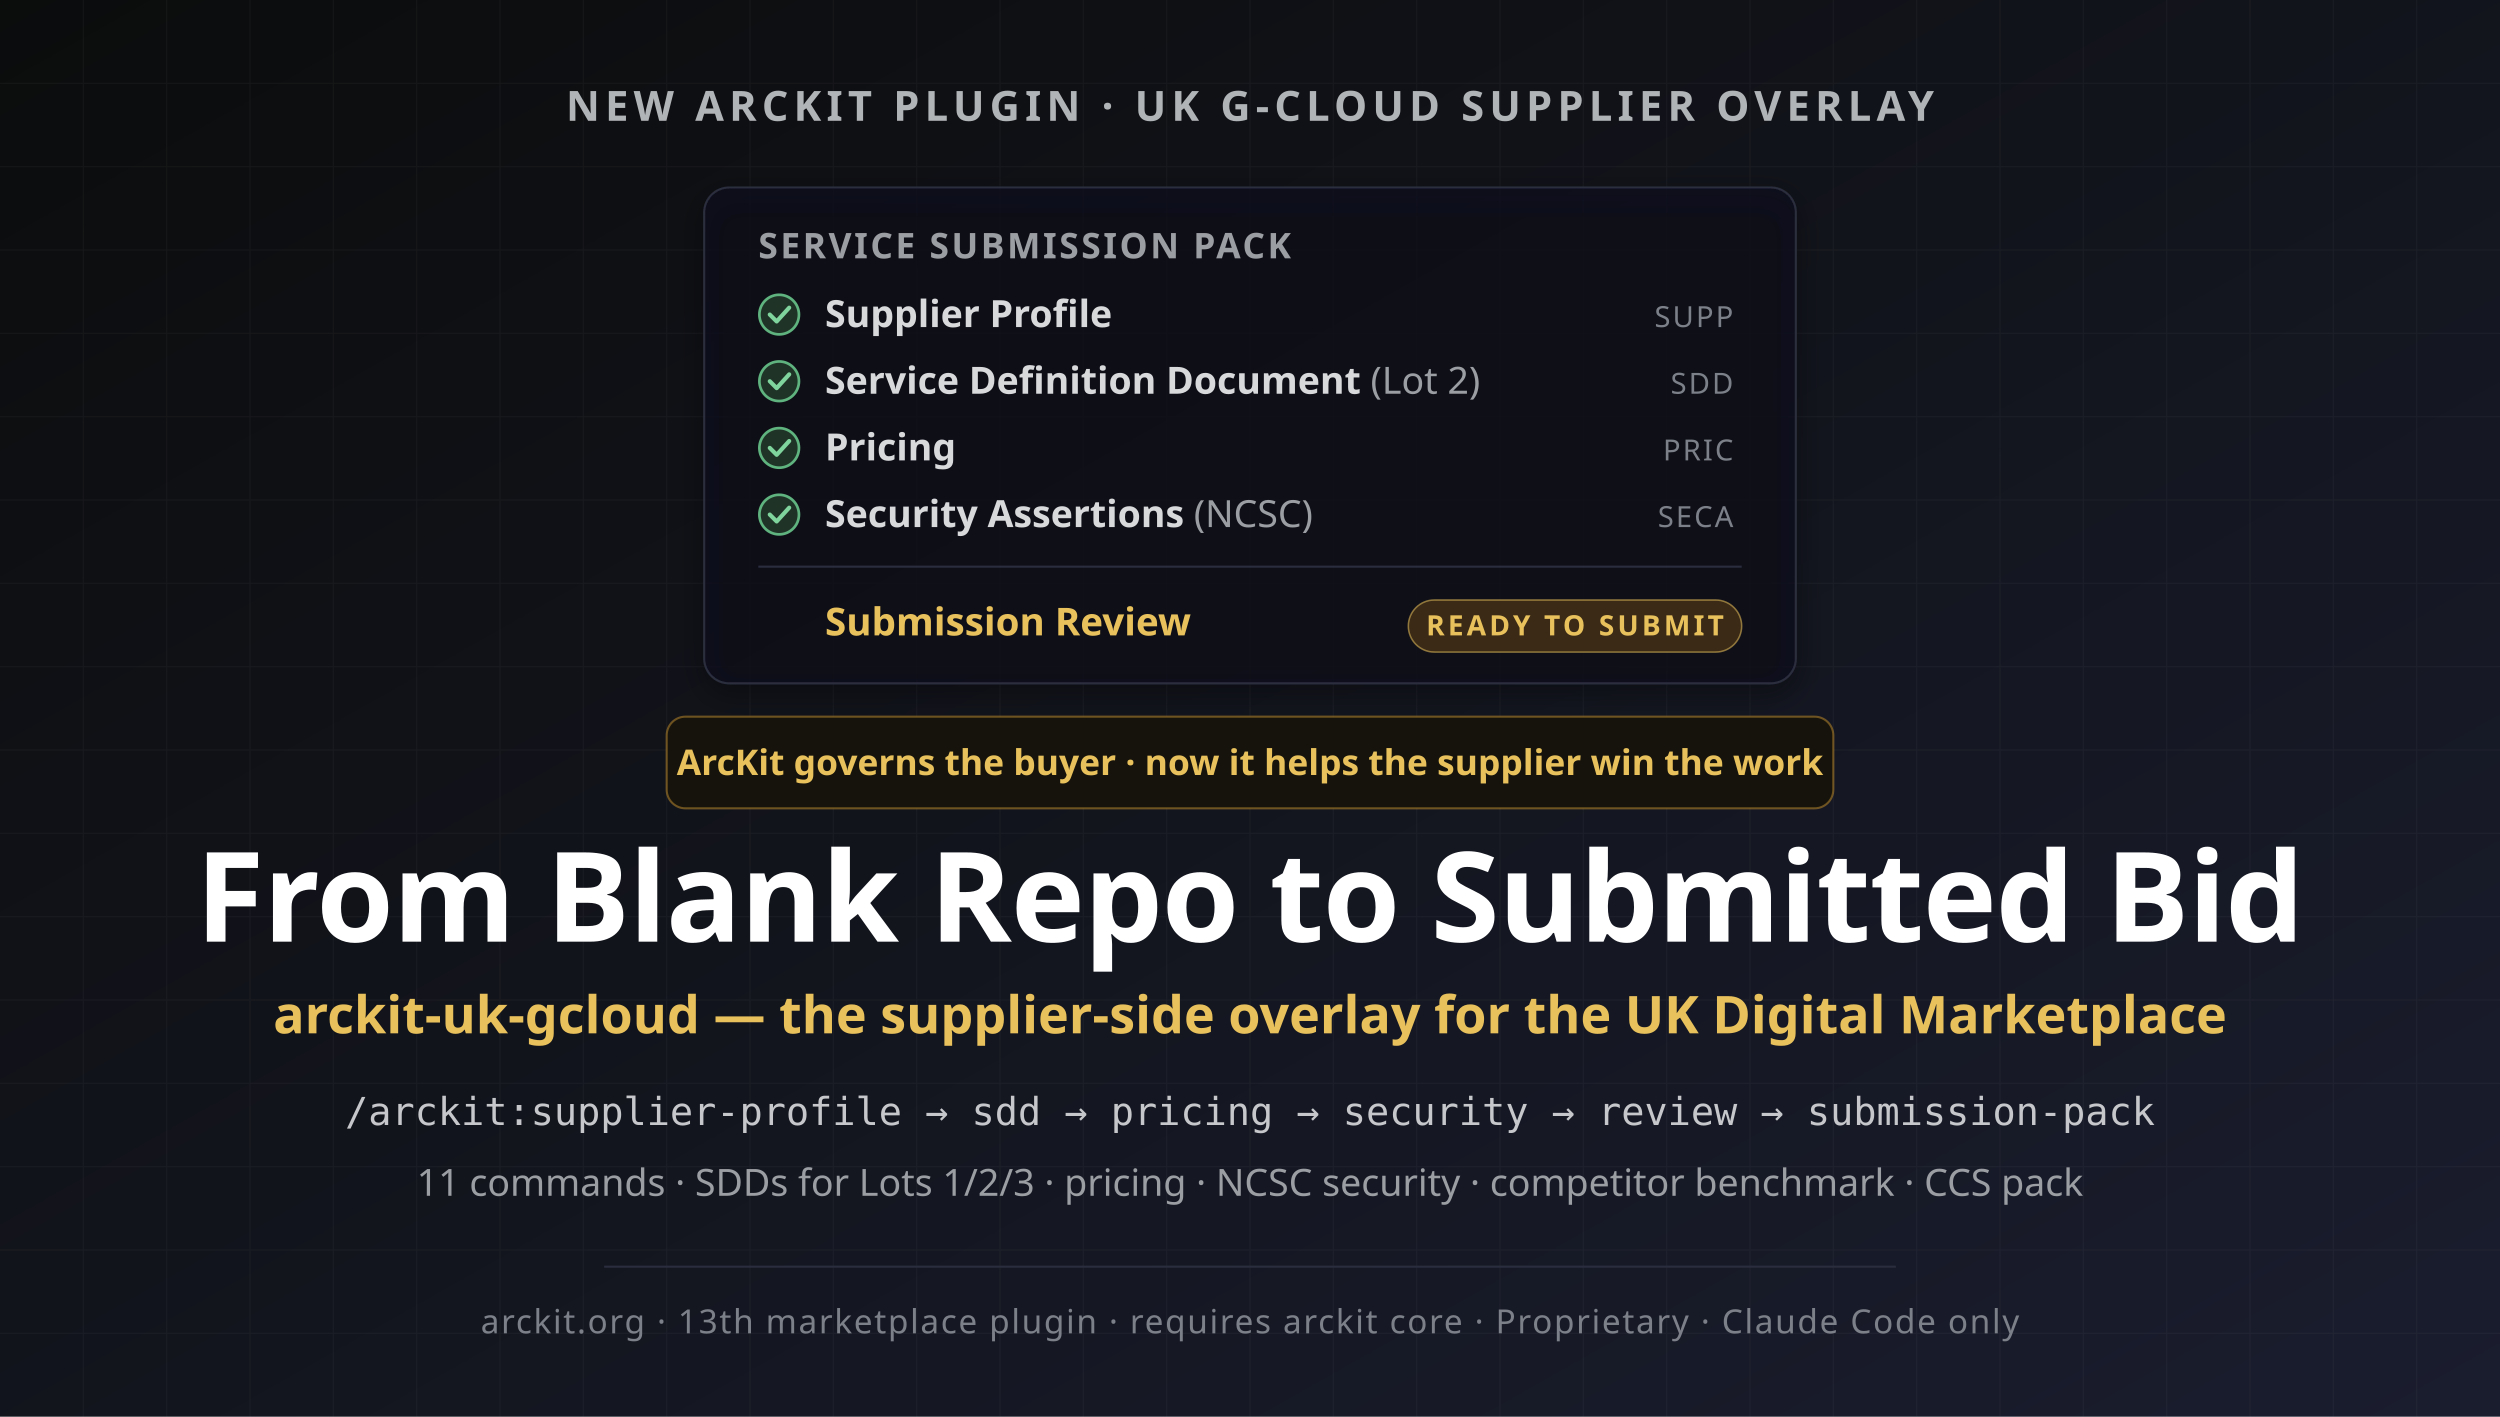
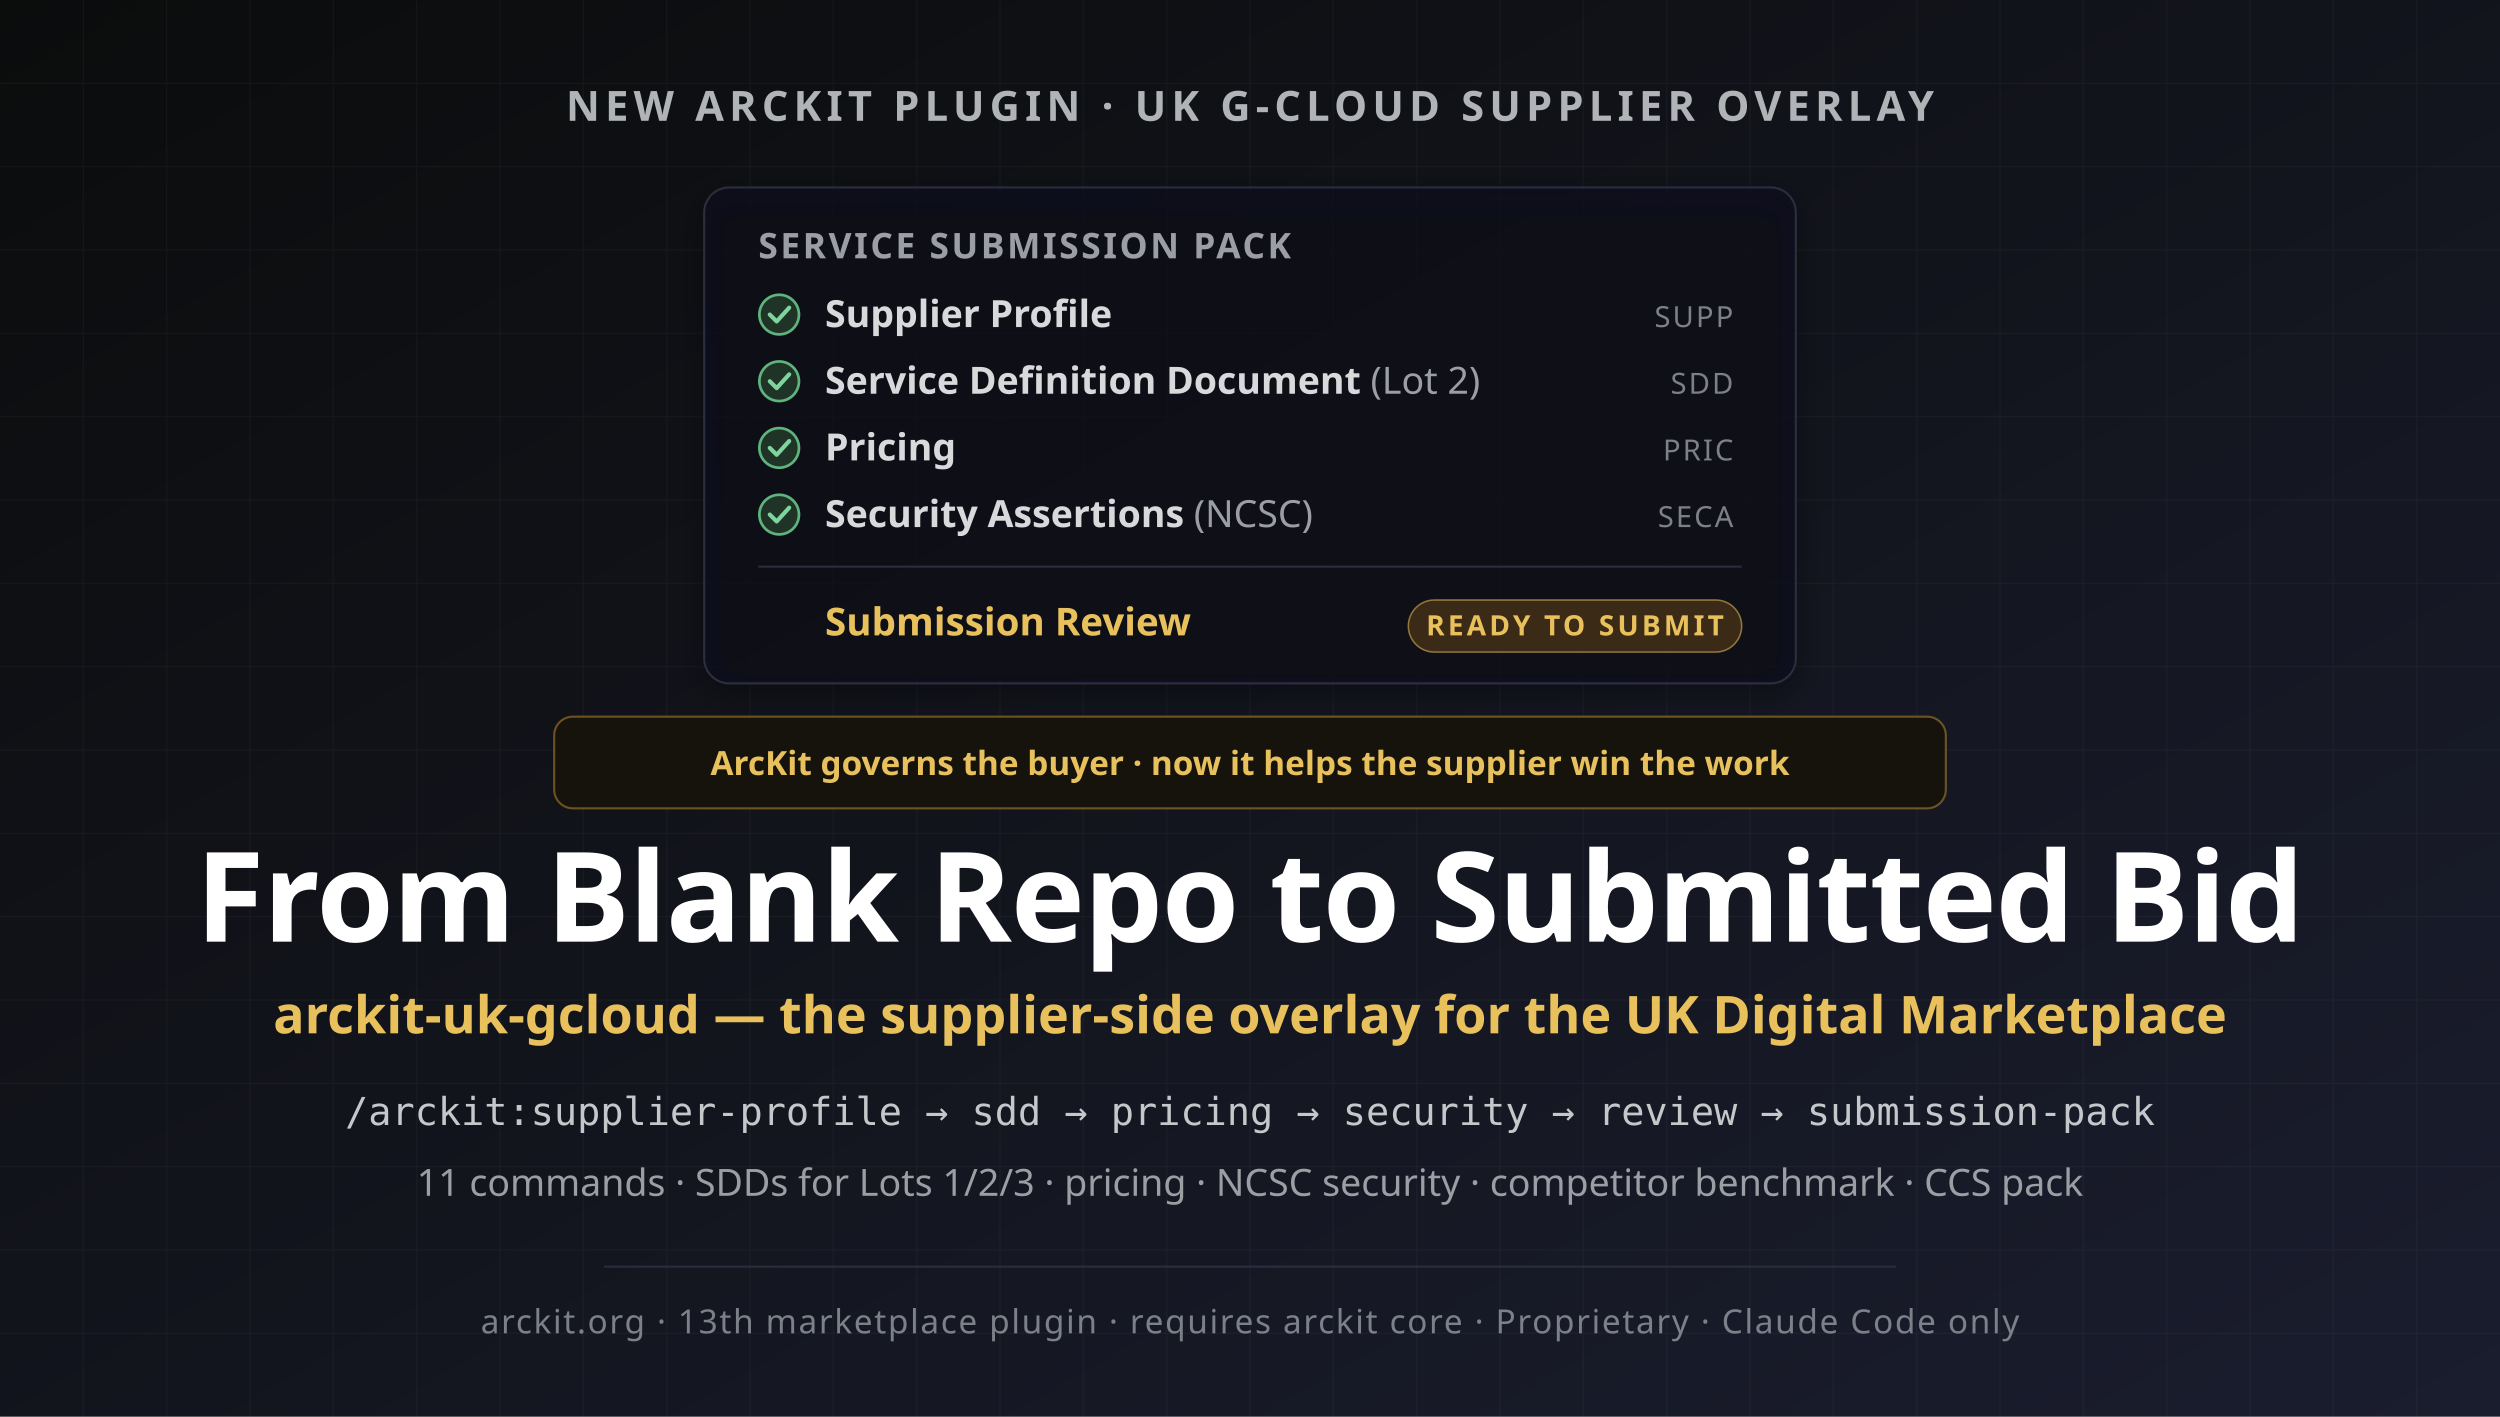
<svg xmlns="http://www.w3.org/2000/svg" viewBox="0 0 1200 680" font-family="'Segoe UI', system-ui, -apple-system, sans-serif">
  <defs>
    <linearGradient id="bg" x1="0%" y1="0%" x2="100%" y2="100%">
      <stop offset="0%" style="stop-color:#0b0c0c" />
      <stop offset="100%" style="stop-color:#1a1d2e" />
    </linearGradient>
    <linearGradient id="goldBar" x1="0%" y1="0%" x2="100%" y2="0%">
      <stop offset="0%" style="stop-color:#c8932f" />
      <stop offset="100%" style="stop-color:#e8c15c" />
    </linearGradient>
    <filter id="panelShadow" x="-10%" y="-10%" width="120%" height="120%">
      <feGaussianBlur in="SourceAlpha" stdDeviation="7" />
      <feOffset dx="0" dy="5" result="offsetblur" />
      <feComponentTransfer>
        <feFuncA type="linear" slope="0.45" />
      </feComponentTransfer>
      <feMerge>
        <feMergeNode />
        <feMergeNode in="SourceGraphic" />
      </feMerge>
    </filter>
  </defs>
  <rect width="1200" height="680" fill="url(#bg)" />
  <g opacity="0.04" stroke="#f0f0f0" stroke-width="0.5">
    <g>
      <line x1="40" y1="0" x2="40" y2="680" />
      <line x1="80" y1="0" x2="80" y2="680" />
      <line x1="120" y1="0" x2="120" y2="680" />
      <line x1="160" y1="0" x2="160" y2="680" />
      <line x1="200" y1="0" x2="200" y2="680" />
      <line x1="240" y1="0" x2="240" y2="680" />
      <line x1="280" y1="0" x2="280" y2="680" />
      <line x1="320" y1="0" x2="320" y2="680" />
      <line x1="360" y1="0" x2="360" y2="680" />
      <line x1="400" y1="0" x2="400" y2="680" />
      <line x1="440" y1="0" x2="440" y2="680" />
      <line x1="480" y1="0" x2="480" y2="680" />
      <line x1="520" y1="0" x2="520" y2="680" />
      <line x1="560" y1="0" x2="560" y2="680" />
      <line x1="600" y1="0" x2="600" y2="680" />
      <line x1="640" y1="0" x2="640" y2="680" />
      <line x1="680" y1="0" x2="680" y2="680" />
      <line x1="720" y1="0" x2="720" y2="680" />
      <line x1="760" y1="0" x2="760" y2="680" />
      <line x1="800" y1="0" x2="800" y2="680" />
      <line x1="840" y1="0" x2="840" y2="680" />
      <line x1="880" y1="0" x2="880" y2="680" />
      <line x1="920" y1="0" x2="920" y2="680" />
      <line x1="960" y1="0" x2="960" y2="680" />
      <line x1="1000" y1="0" x2="1000" y2="680" />
      <line x1="1040" y1="0" x2="1040" y2="680" />
      <line x1="1080" y1="0" x2="1080" y2="680" />
      <line x1="1120" y1="0" x2="1120" y2="680" />
      <line x1="1160" y1="0" x2="1160" y2="680" />
    </g>
    <g>
      <line x1="0" y1="40" x2="1200" y2="40" />
      <line x1="0" y1="80" x2="1200" y2="80" />
      <line x1="0" y1="120" x2="1200" y2="120" />
      <line x1="0" y1="160" x2="1200" y2="160" />
      <line x1="0" y1="200" x2="1200" y2="200" />
      <line x1="0" y1="240" x2="1200" y2="240" />
      <line x1="0" y1="280" x2="1200" y2="280" />
      <line x1="0" y1="320" x2="1200" y2="320" />
      <line x1="0" y1="360" x2="1200" y2="360" />
      <line x1="0" y1="400" x2="1200" y2="400" />
      <line x1="0" y1="440" x2="1200" y2="440" />
      <line x1="0" y1="480" x2="1200" y2="480" />
      <line x1="0" y1="520" x2="1200" y2="520" />
      <line x1="0" y1="560" x2="1200" y2="560" />
      <line x1="0" y1="600" x2="1200" y2="600" />
      <line x1="0" y1="640" x2="1200" y2="640" />
    </g>
  </g>
  <text x="600" y="58" text-anchor="middle" fill="#b1b4b6" font-size="20" letter-spacing="2.5" font-weight="600">NEW ARCKIT PLUGIN  ·  UK G-CLOUD SUPPLIER OVERLAY</text>
  <g filter="url(#panelShadow)">
    <rect x="338" y="90" width="524" height="238" rx="12" fill="#14161f" fill-opacity="0.72" stroke="#2a2d3e" stroke-width="1" />
  </g>
  <text x="364" y="124" fill="#9b9ea3" font-size="17" letter-spacing="1.2" font-weight="600">SERVICE SUBMISSION PACK</text>
  <g font-size="18">
    <circle cx="374" cy="151" r="9.5" fill="#1f3326" stroke="#5fb37e" stroke-width="1.3" />
    <path d="M369.5 151 l3.3 3.3 l6 -6.6" fill="none" stroke="#7fd39c" stroke-width="2" stroke-linecap="round" stroke-linejoin="round" />
    <text x="396" y="157" fill="#d7d9db" font-weight="600">Supplier Profile</text>
    <text x="832" y="157" text-anchor="end" fill="#7c8088" font-size="14" letter-spacing="1">SUPP</text>
    <circle cx="374" cy="183" r="9.5" fill="#1f3326" stroke="#5fb37e" stroke-width="1.3" />
    <path d="M369.5 183 l3.3 3.3 l6 -6.6" fill="none" stroke="#7fd39c" stroke-width="2" stroke-linecap="round" stroke-linejoin="round" />
    <text x="396" y="189" fill="#d7d9db" font-weight="600">Service Definition Document <tspan fill="#9b9ea3" font-weight="400">(Lot 2)</tspan>
    </text>
    <text x="832" y="189" text-anchor="end" fill="#7c8088" font-size="14" letter-spacing="1">SDD</text>
    <circle cx="374" cy="215" r="9.5" fill="#1f3326" stroke="#5fb37e" stroke-width="1.3" />
    <path d="M369.5 215 l3.3 3.3 l6 -6.6" fill="none" stroke="#7fd39c" stroke-width="2" stroke-linecap="round" stroke-linejoin="round" />
    <text x="396" y="221" fill="#d7d9db" font-weight="600">Pricing</text>
    <text x="832" y="221" text-anchor="end" fill="#7c8088" font-size="14" letter-spacing="1">PRIC</text>
    <circle cx="374" cy="247" r="9.5" fill="#1f3326" stroke="#5fb37e" stroke-width="1.3" />
    <path d="M369.5 247 l3.3 3.3 l6 -6.6" fill="none" stroke="#7fd39c" stroke-width="2" stroke-linecap="round" stroke-linejoin="round" />
    <text x="396" y="253" fill="#d7d9db" font-weight="600">Security Assertions <tspan fill="#9b9ea3" font-weight="400">(NCSC)</tspan>
    </text>
    <text x="832" y="253" text-anchor="end" fill="#7c8088" font-size="14" letter-spacing="1">SECA</text>
  </g>
  <line x1="364" y1="272" x2="836" y2="272" stroke="#2a2d3e" stroke-width="1" />
  <text x="396" y="305" fill="#e8c15c" font-size="18.5" font-weight="700">Submission Review</text>
  <rect x="676" y="288" width="160" height="25" rx="12.5" fill="#3a2a16" stroke="#e8c15c" stroke-width="0.75" stroke-opacity="0.55" />
  <text x="756" y="305" text-anchor="middle" fill="#e8c15c" font-size="13.5" letter-spacing="1.5" font-weight="700">READY TO SUBMIT</text>
-   <rect x="320" y="344" width="560" height="44" rx="9" fill="#15130c" stroke="#c8932f" stroke-width="1" stroke-opacity="0.5" />
-   <text x="600" y="372" text-anchor="middle" fill="#e8c15c" font-size="17" font-weight="600">ArcKit governs the buyer  ·  now it helps the supplier win the work</text>
+   <rect x="266" y="344" width="668" height="44" rx="9" fill="#15130c" stroke="#c8932f" stroke-width="1" stroke-opacity="0.5" />
+   <text x="600" y="372" text-anchor="middle" fill="#e8c15c" font-size="16" font-weight="600">ArcKit governs the buyer  ·  now it helps the supplier win the work</text>
  <text x="600" y="452" text-anchor="middle" fill="#ffffff" font-size="60" font-weight="800" letter-spacing="-0.5">From Blank Repo to Submitted Bid</text>
  <text x="600" y="496" text-anchor="middle" fill="#e8c15c" font-size="25" font-weight="600">arckit-uk-gcloud — the supplier-side overlay for the UK Digital Marketplace</text>
  <text x="600" y="540" text-anchor="middle" fill="#c5c7ca" font-size="18.5" font-family="'Cascadia Code', 'Consolas', monospace">/arckit:supplier-profile → sdd → pricing → security → review → submission-pack</text>
  <text x="600" y="574" text-anchor="middle" fill="#9b9ea3" font-size="18">11 commands · SDDs for Lots 1/2/3 · pricing · NCSC security · competitor benchmark · CCS pack</text>
  <line x1="290" y1="608" x2="910" y2="608" stroke="#2a2d3e" stroke-width="1" />
  <text x="600" y="640" text-anchor="middle" fill="#7c8088" font-size="16" letter-spacing="0.8">arckit.org  ·  13th marketplace plugin  ·  requires arckit core  ·  Proprietary  ·  Claude Code only</text>
</svg>
